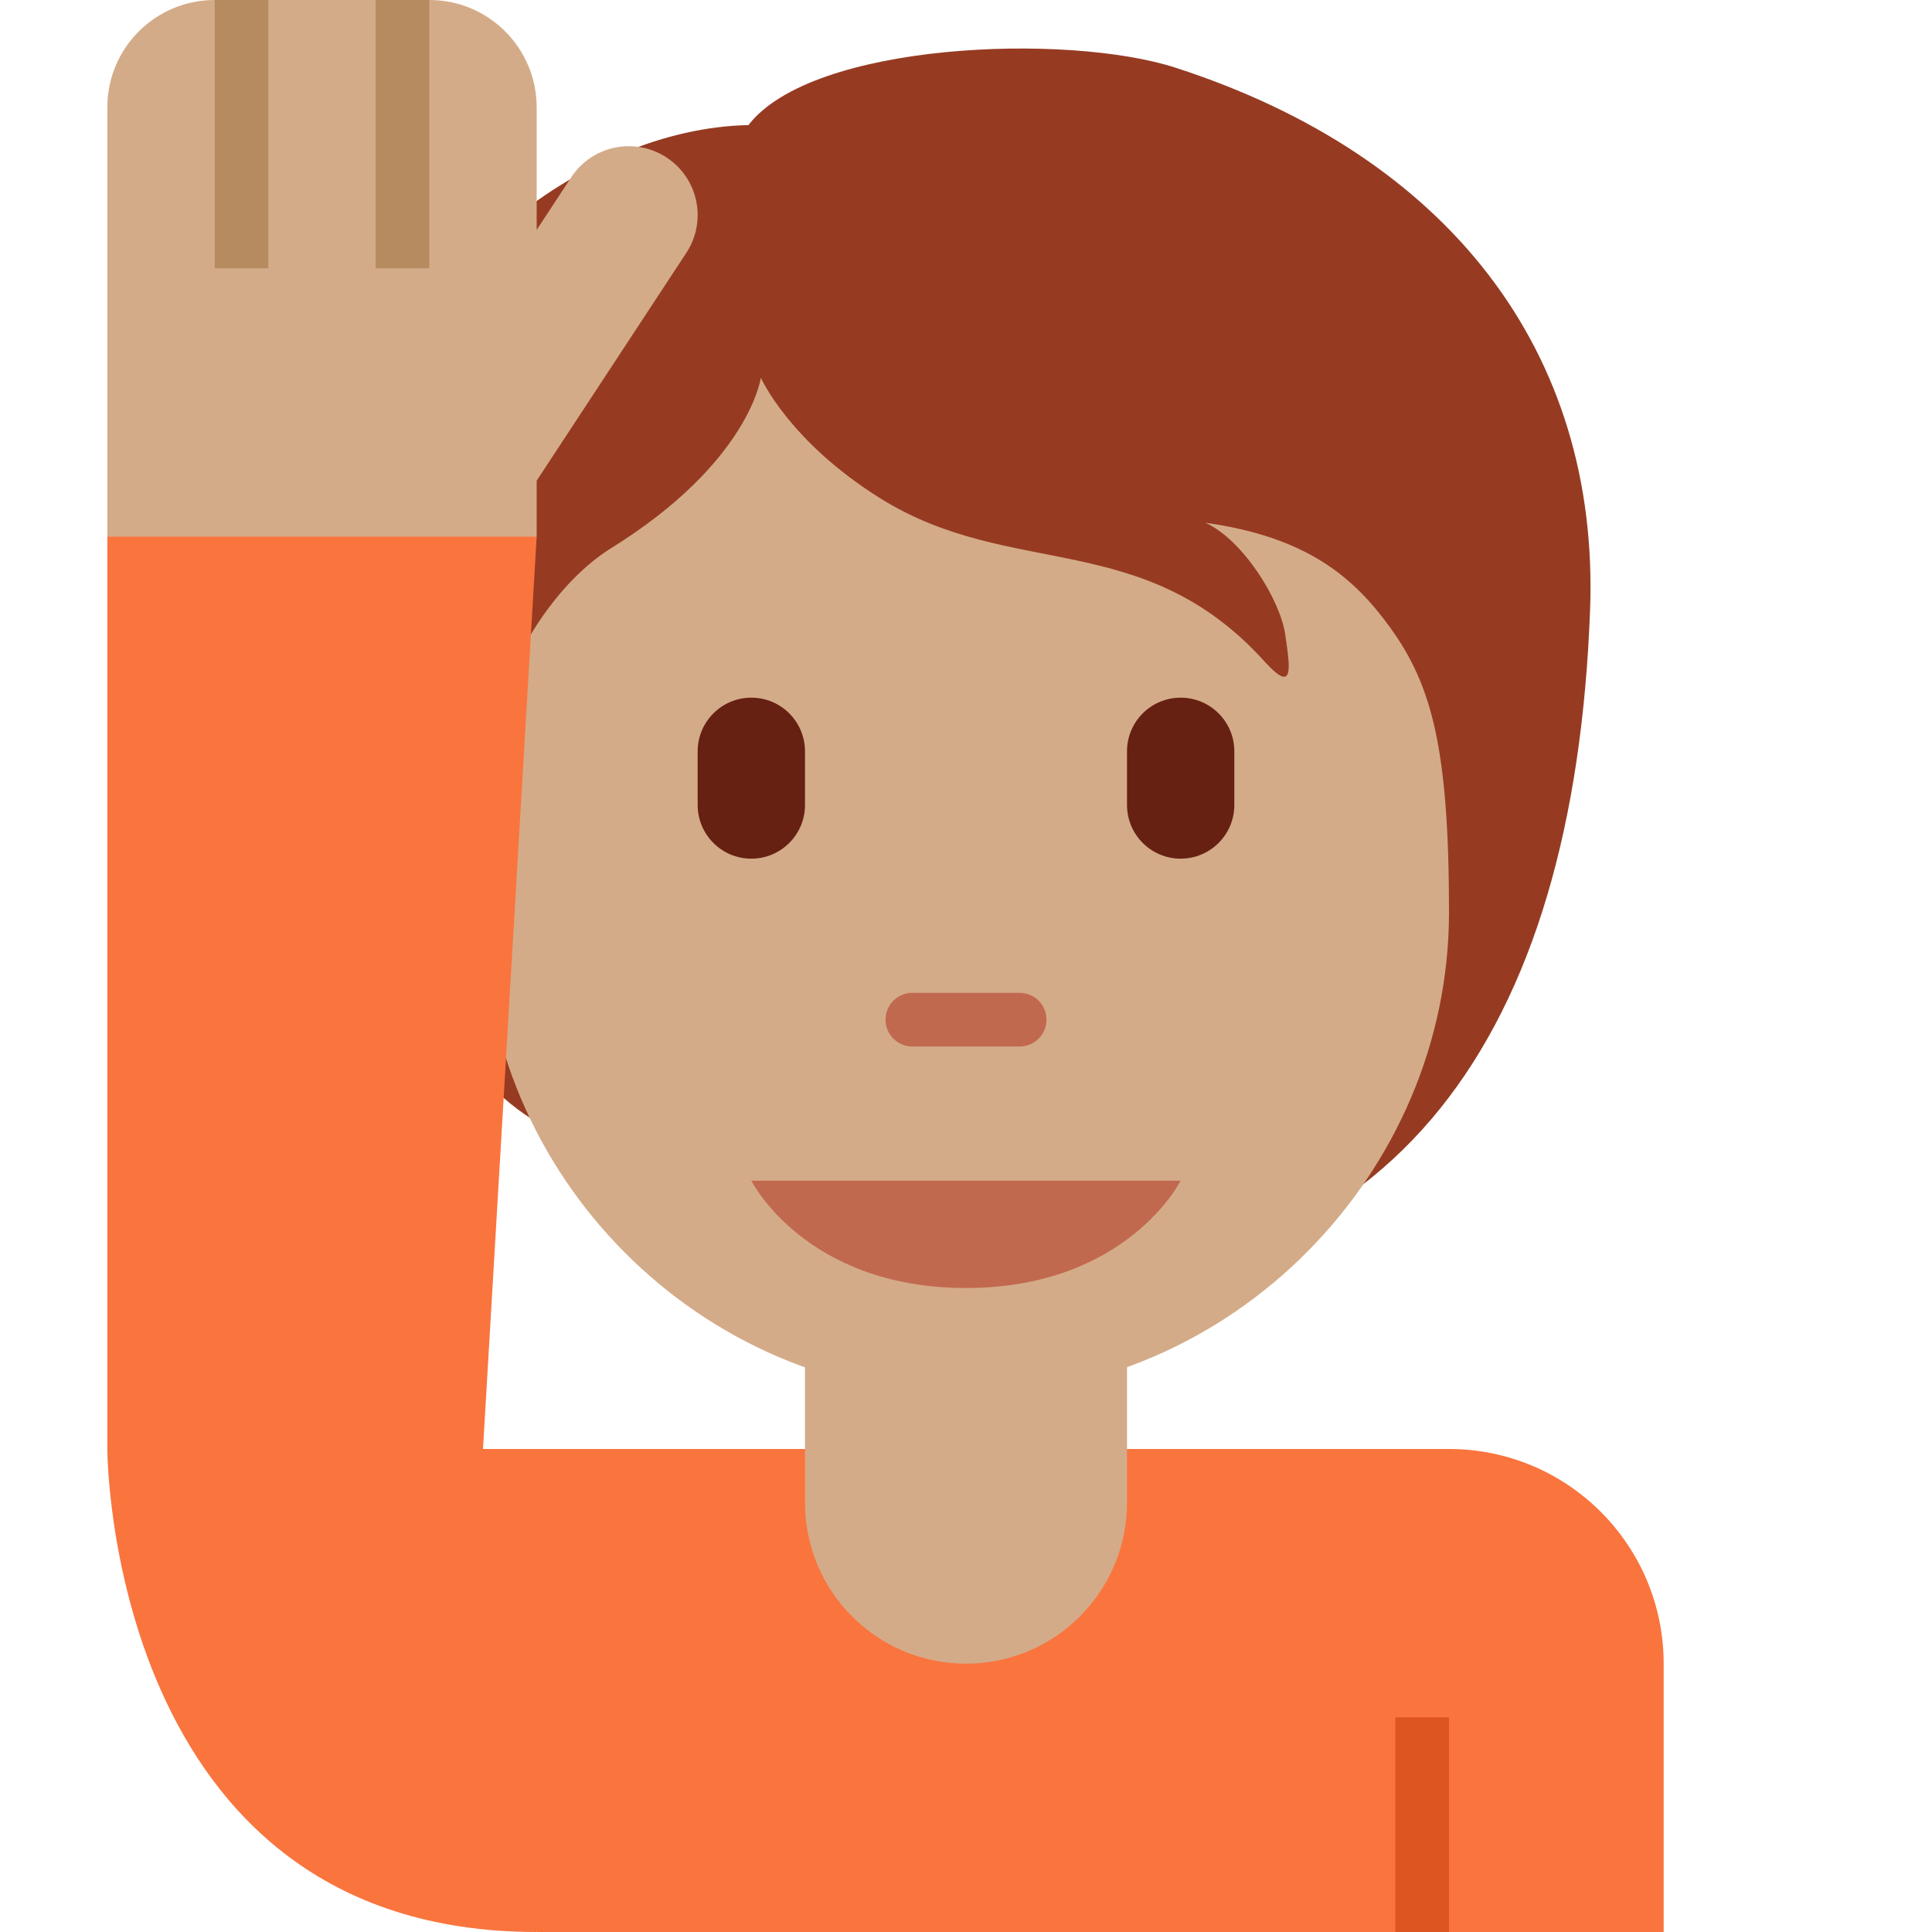
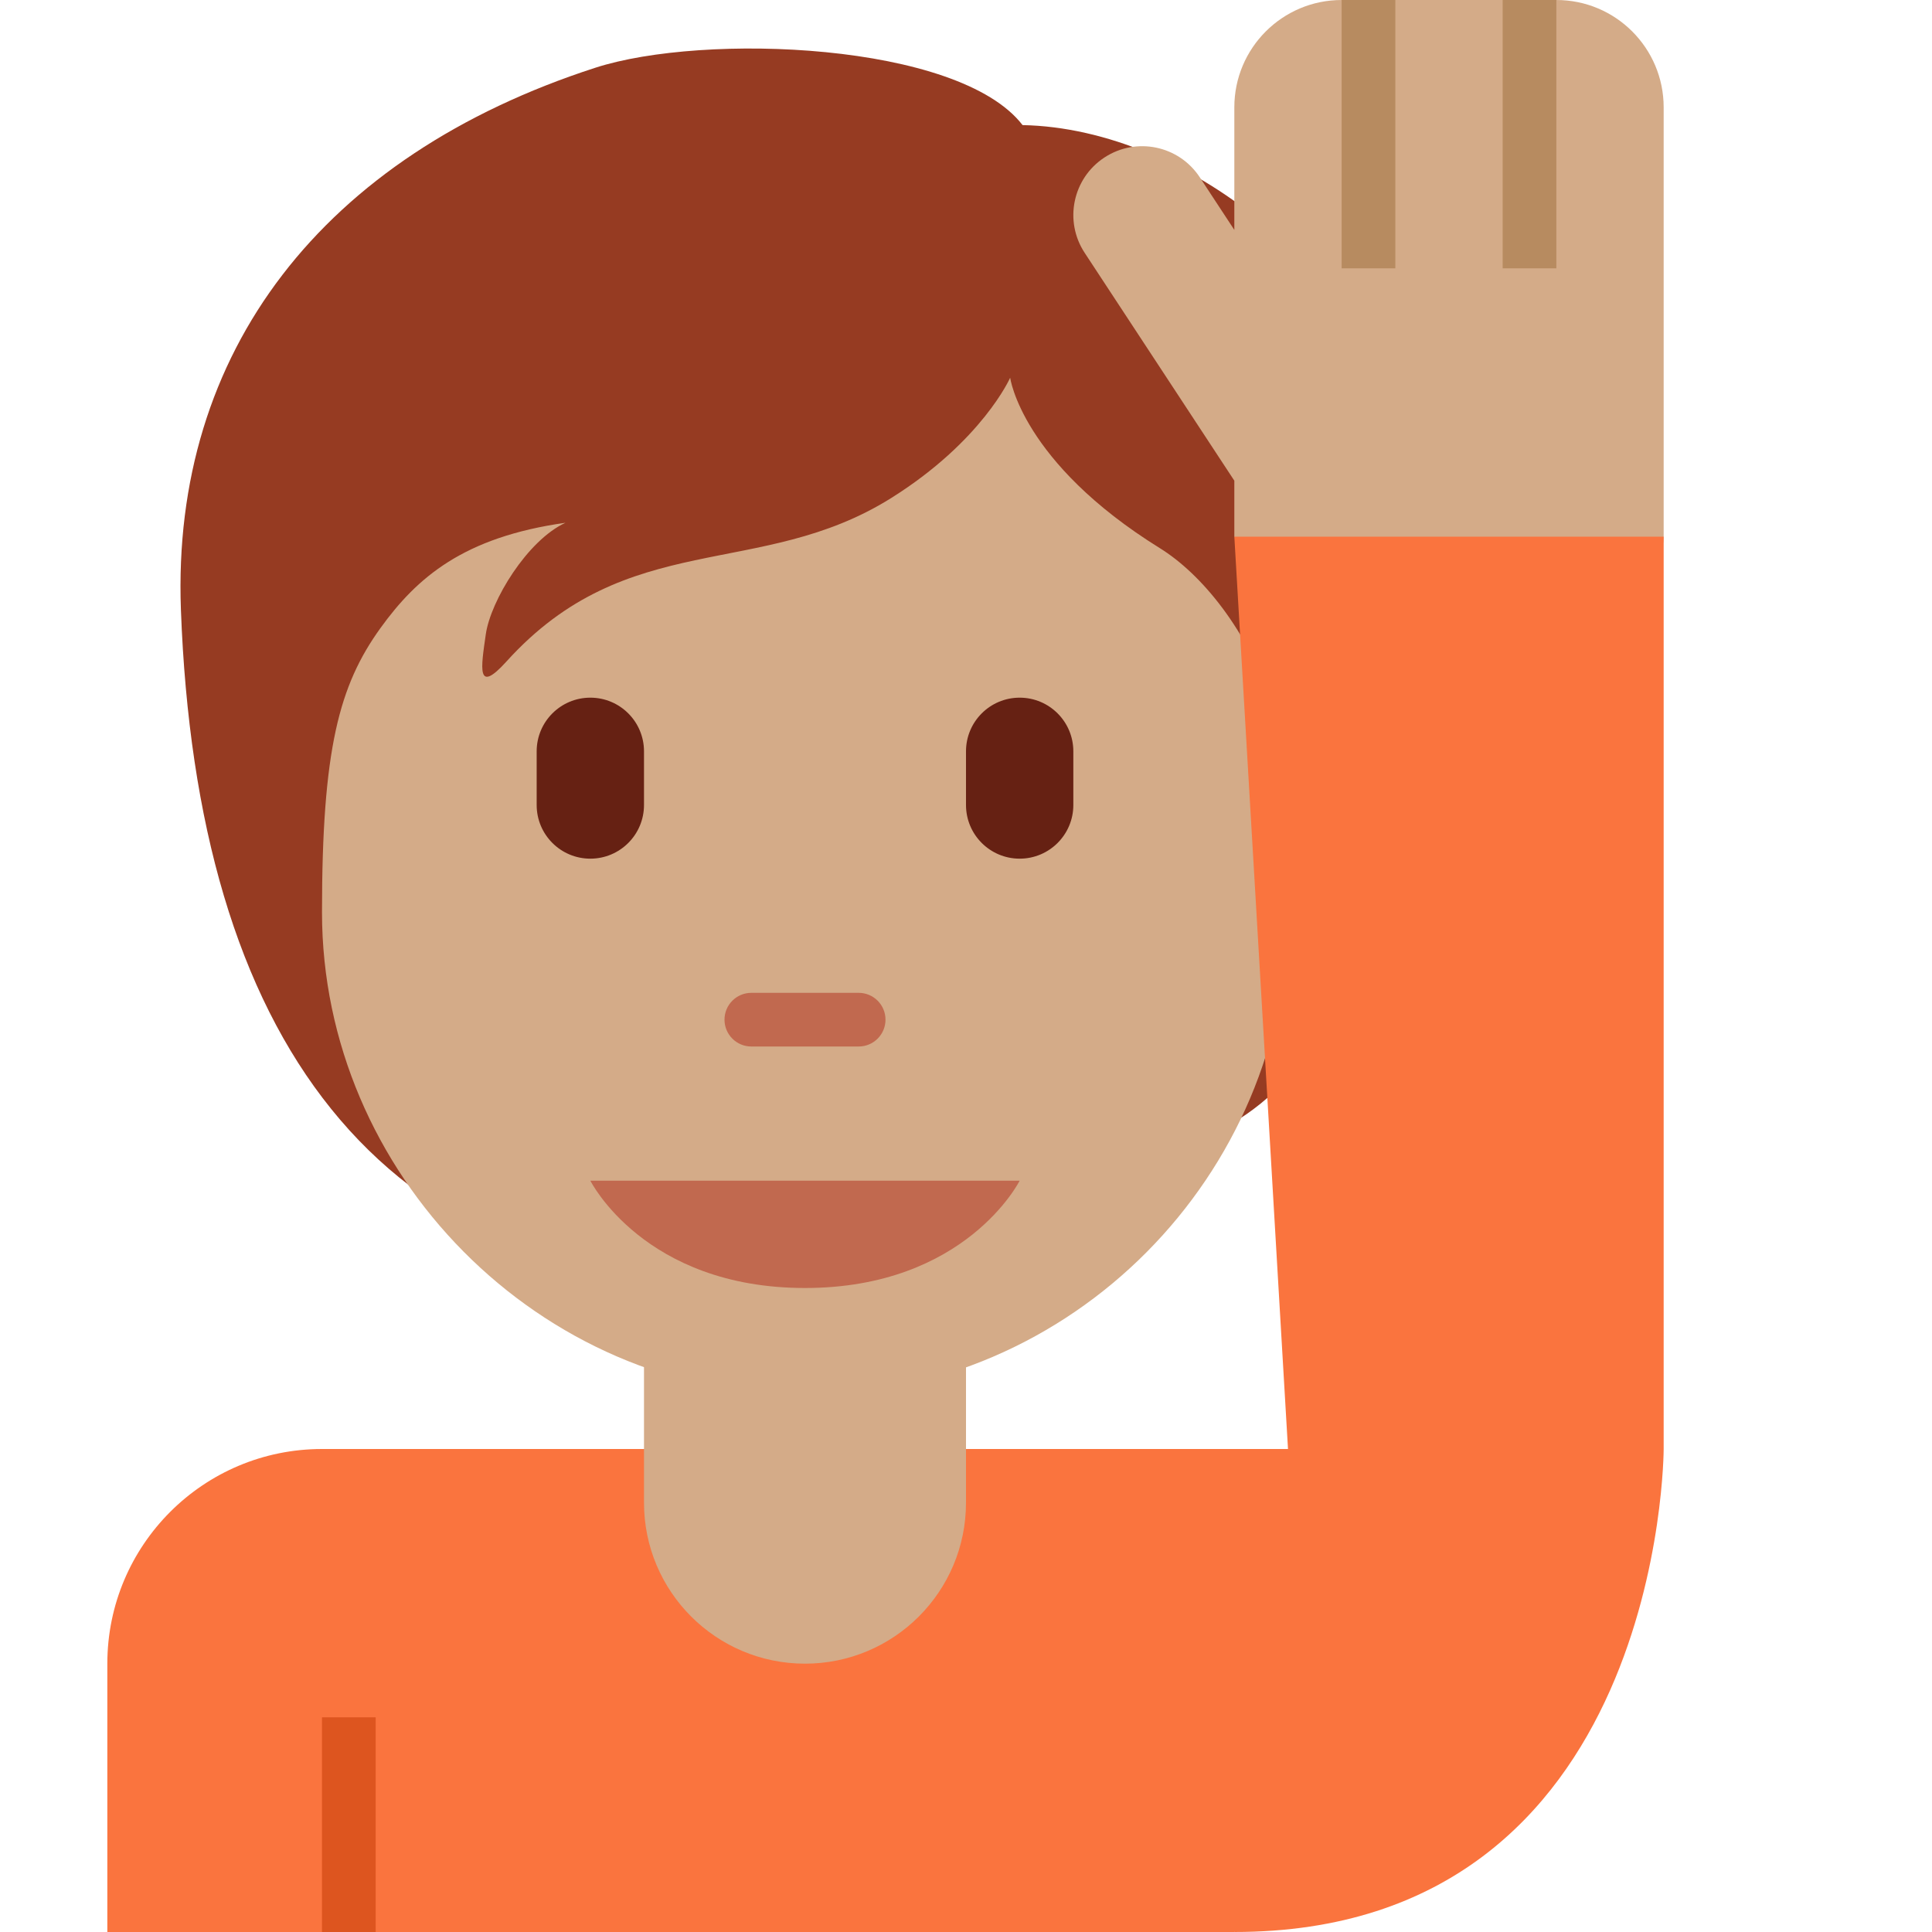
- <svg xmlns="http://www.w3.org/2000/svg" width="800px" height="800px" viewBox="0 0 36 36" aria-hidden="true" role="img" class="iconify iconify--twemoji" preserveAspectRatio="xMidYMid meet">
-   <path fill="#FA743E" d="M27 27H10v9h21v-5a4 4 0 0 0-4-4z" />
-   <path fill="#D4AB88" d="M15 22v6a3 3 0 1 0 6 0v-6h-6z" />
-   <path fill="#DD551F" d="M26 32h1v4h-1z" />
-   <path fill="#963B22" d="M21.906 1.262c-2.02-.654-6.772-.475-7.96 1.069c-3.089.059-6.713 2.851-7.188 6.535c-.47 3.645.578 5.338.951 8.079c.422 3.106 2.168 4.099 3.564 4.515C13.281 24.114 15.415 24 19 24c7 0 10.334-4.684 10.629-12.639c.178-4.812-2.645-8.456-7.723-10.099z" />
-   <path fill="#D4AB88" d="M25.909 11.701c-.677-.938-1.545-1.693-3.446-1.96c.713.327 1.396 1.455 1.485 2.079c.089.624.178 1.129-.386.505c-2.26-2.499-4.722-1.515-7.162-3.041c-1.704-1.066-2.223-2.246-2.223-2.246s-.208 1.574-2.792 3.178c-.749.465-1.643 1.5-2.139 3.03C8.889 14.345 9 15.325 9 17c0 4.889 4.029 9 9 9s9-4.147 9-9c0-3.041-.319-4.229-1.091-5.299z" />
-   <path fill="#C1694F" d="M22 22h-8s1 2 4 2s4-2 4-2zm-3-2.5h-2a.5.5 0 0 1 0-1h2a.5.5 0 0 1 0 1z" />
-   <path fill="#662113" d="M14 16a1 1 0 0 1-1-1v-1a1 1 0 0 1 2 0v1a1 1 0 0 1-1 1zm8 0a1 1 0 0 1-1-1v-1a1 1 0 0 1 2 0v1a1 1 0 0 1-1 1z" />
-   <path fill="#D4AB88" d="M12.421 2.935a1.283 1.283 0 0 0-1.776.367L10 4.284V2a2 2 0 0 0-2-2H4a2 2 0 0 0-2 2v8s0 1 1 1h6l1-1V8.957l2.789-4.246a1.282 1.282 0 0 0-.368-1.776z" />
-   <path fill="#B78B60" d="M4 0h1v5H4zm3 0h1v5H7z" />
-   <path fill="#FA743E" d="M9 27h3l-2 9c-8 0-8-9-8-9V10h8L9 27z" />
+ <svg xmlns="http://www.w3.org/2000/svg" width="800px" height="800px" viewBox="0 0 36 36" aria-hidden="true" role="img" class="iconify iconify--twemoji" preserveAspectRatio="xMidYMid meet" version="1.1" id="svg10">
+   <defs id="defs10" />
+   <path fill="#fa743e" d="m 6,27 h 17 v 9 H 2 v -5 a 4,4 0 0 1 4,-4 z" id="path1" />
+   <path fill="#d4ab88" d="m 18,22 v 6 a 3,3 0 1 1 -6,0 v -6 z" id="path2" />
+   <path fill="#dd551f" d="M 7,32 H 6 v 4 h 1 z" id="path3" />
+   <path fill="#963b22" d="m 11.094,1.262 c 2.02,-0.654 6.772,-0.475 7.96,1.069 3.089,0.059 6.713,2.851 7.188,6.535 0.47,3.645 -0.578,5.338 -0.951,8.079 -0.422,3.106 -2.168,4.099 -3.564,4.515 C 19.719,24.114 17.585,24 14,24 7,24 3.666,19.316 3.371,11.361 3.193,6.549 6.016,2.905 11.094,1.262 Z" id="path4" />
+   <path fill="#d4ab88" d="m 7.091,11.701 c 0.677,-0.938 1.545,-1.693 3.446,-1.96 -0.713,0.327 -1.396,1.455 -1.485,2.079 -0.089,0.624 -0.178,1.129 0.386,0.505 2.26,-2.499 4.722,-1.515 7.162,-3.041 1.704,-1.066 2.223,-2.246 2.223,-2.246 0,0 0.208,1.574 2.792,3.178 0.749,0.465 1.643,1.5 2.139,3.03 C 24.111,14.345 24,15.325 24,17 c 0,4.889 -4.029,9 -9,9 -4.971,0 -9,-4.147 -9,-9 0,-3.041 0.319,-4.229 1.091,-5.299 z" id="path5" />
+   <path fill="#c1694f" d="m 11,22 h 8 c 0,0 -1,2 -4,2 -3,0 -4,-2 -4,-2 z m 3,-2.5 h 2 a 0.5,0.5 0 0 0 0,-1 h -2 a 0.5,0.5 0 0 0 0,1 z" id="path6" />
+   <path fill="#662113" d="m 19,16 a 1,1 0 0 0 1,-1 v -1 a 1,1 0 0 0 -2,0 v 1 a 1,1 0 0 0 1,1 z m -8,0 a 1,1 0 0 0 1,-1 v -1 a 1,1 0 0 0 -2,0 v 1 a 1,1 0 0 0 1,1 z" id="path7" />
+   <path fill="#d4ab88" d="m 20.579,2.935 a 1.283,1.283 0 0 1 1.776,0.367 L 23,4.284 V 2 a 2,2 0 0 1 2,-2 h 4 a 2,2 0 0 1 2,2 v 8 c 0,0 0,1 -1,1 H 24 L 23,10 V 8.957 L 20.211,4.711 a 1.282,1.282 0 0 1 0.368,-1.776 z" id="path8" />
+   <path fill="#b78b60" d="m 29,0 h -1 v 5 h 1 z m -3,0 h -1 v 5 h 1 z" id="path9" />
+   <path fill="#fa743e" d="m 24,27 h -3 l 2,9 c 8,0 8,-9 8,-9 V 10 h -8 z" id="path10" />
</svg>
